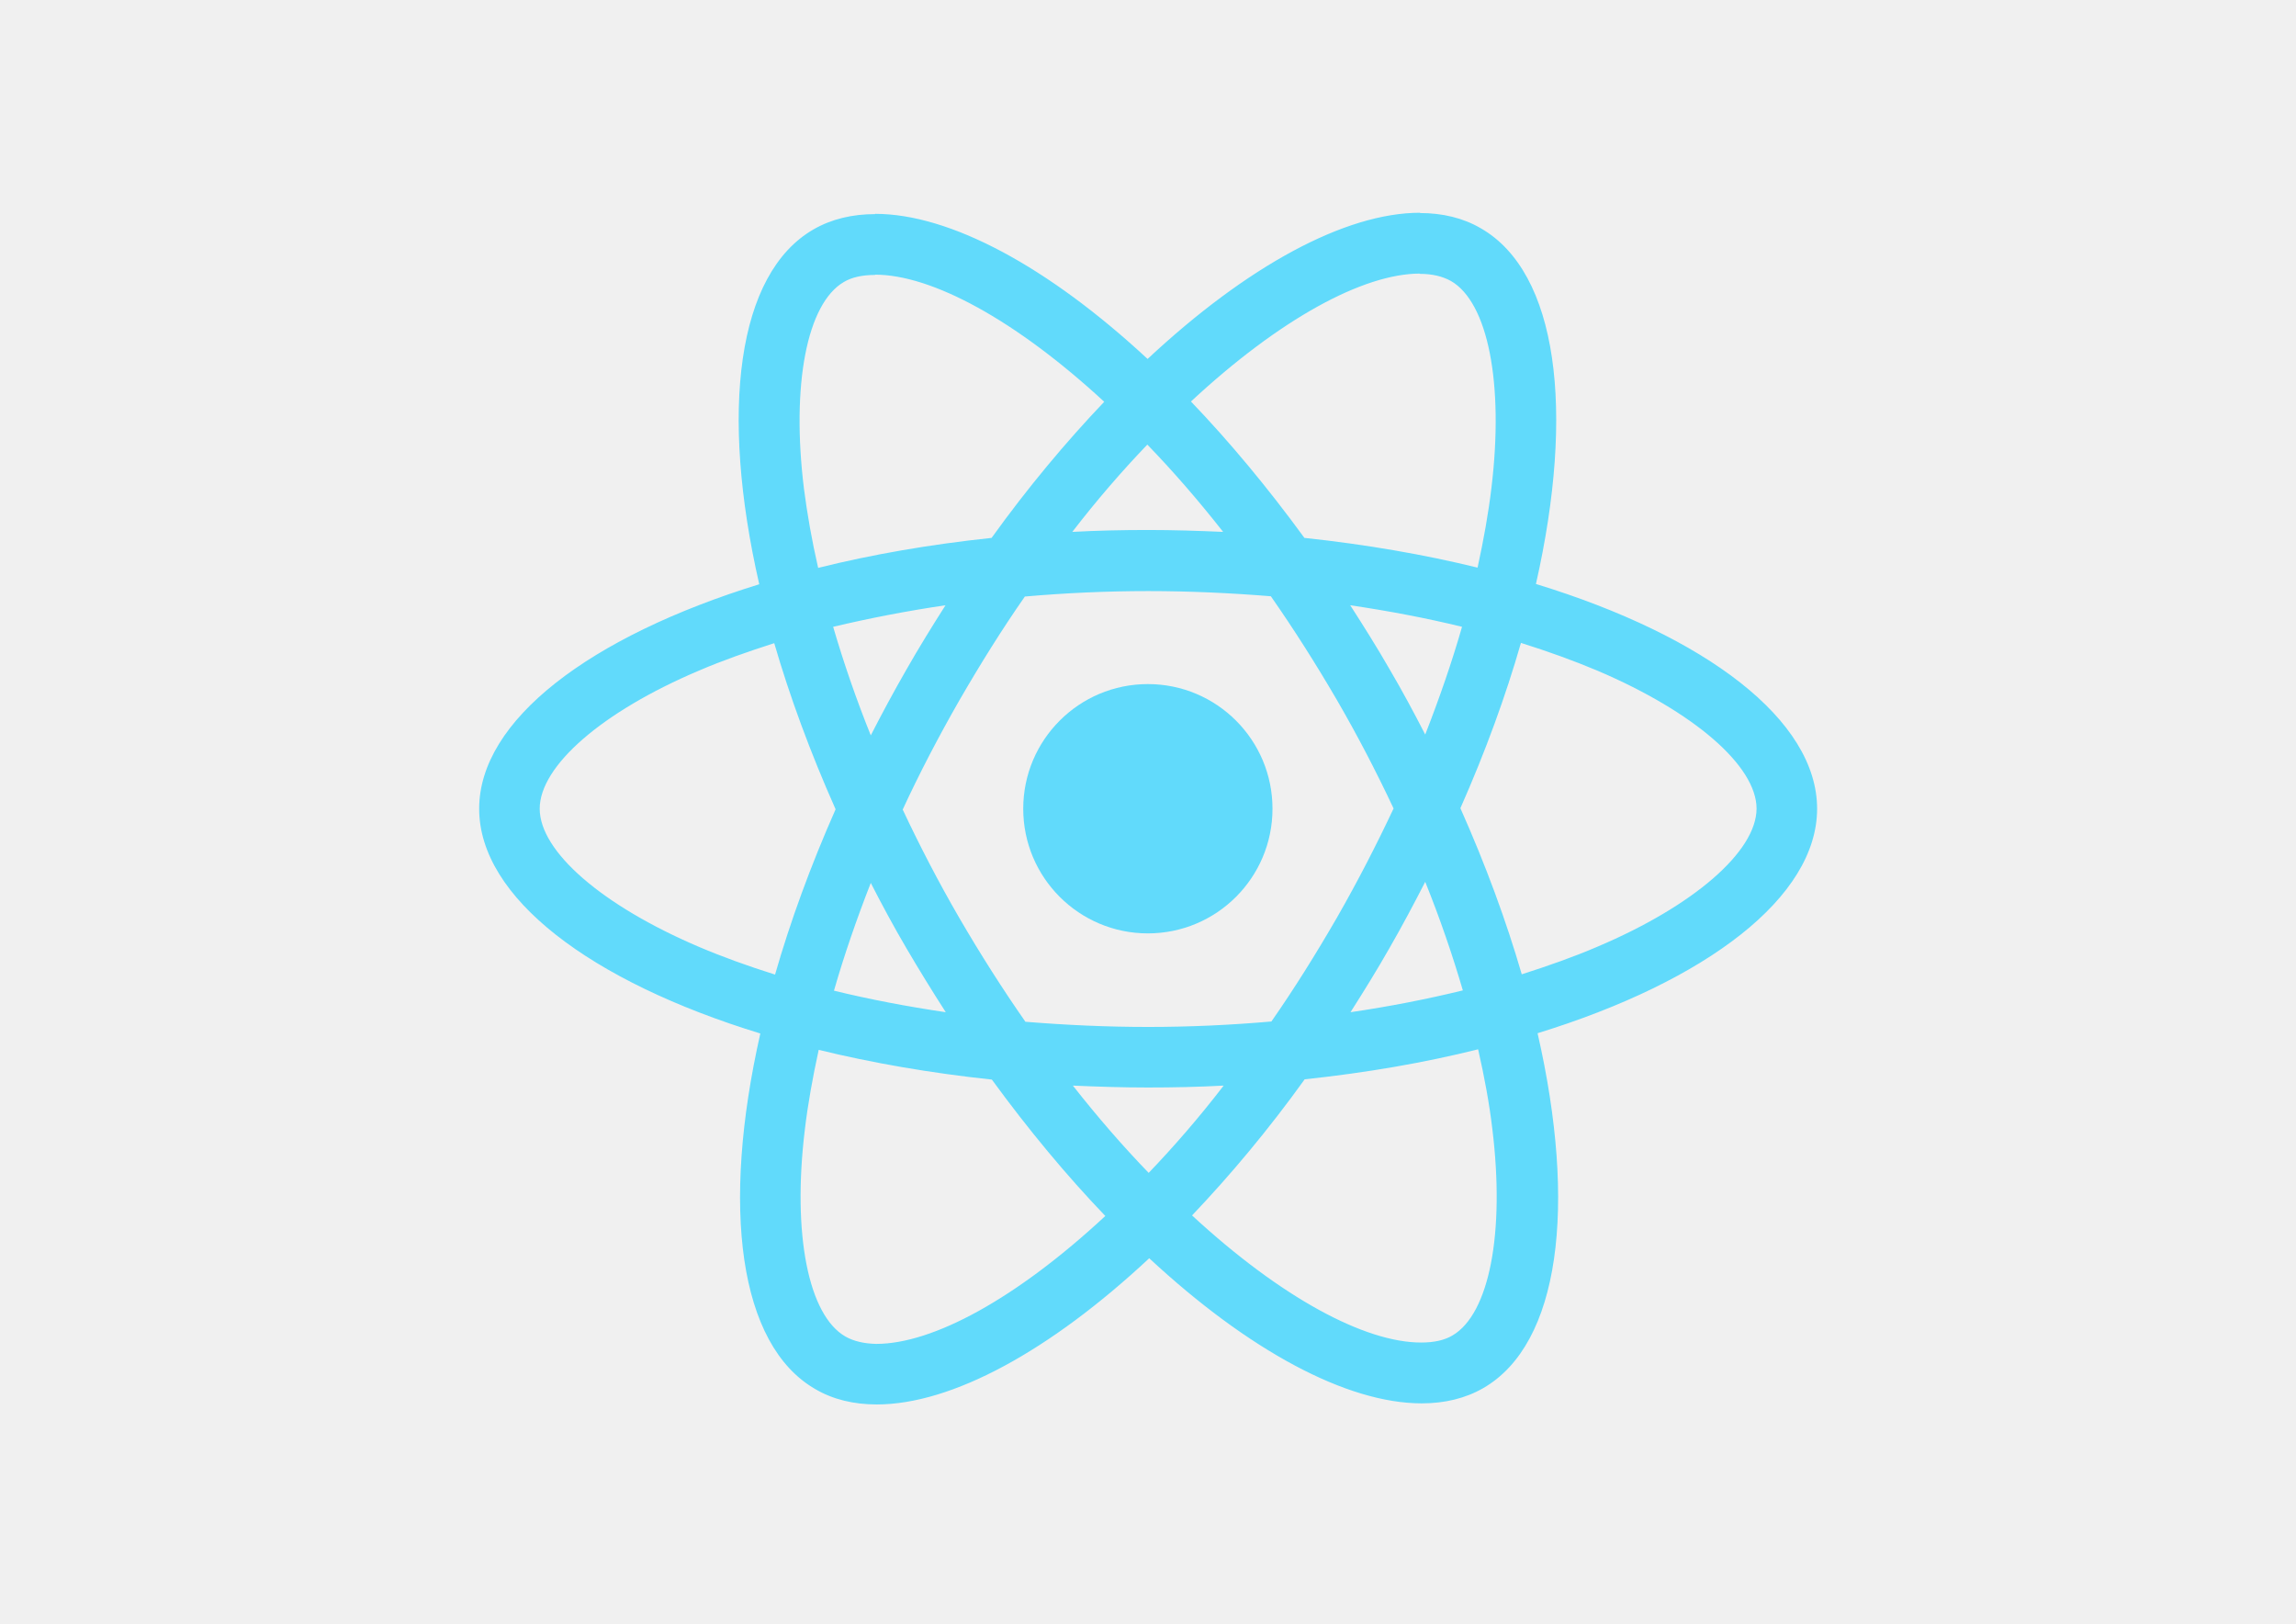
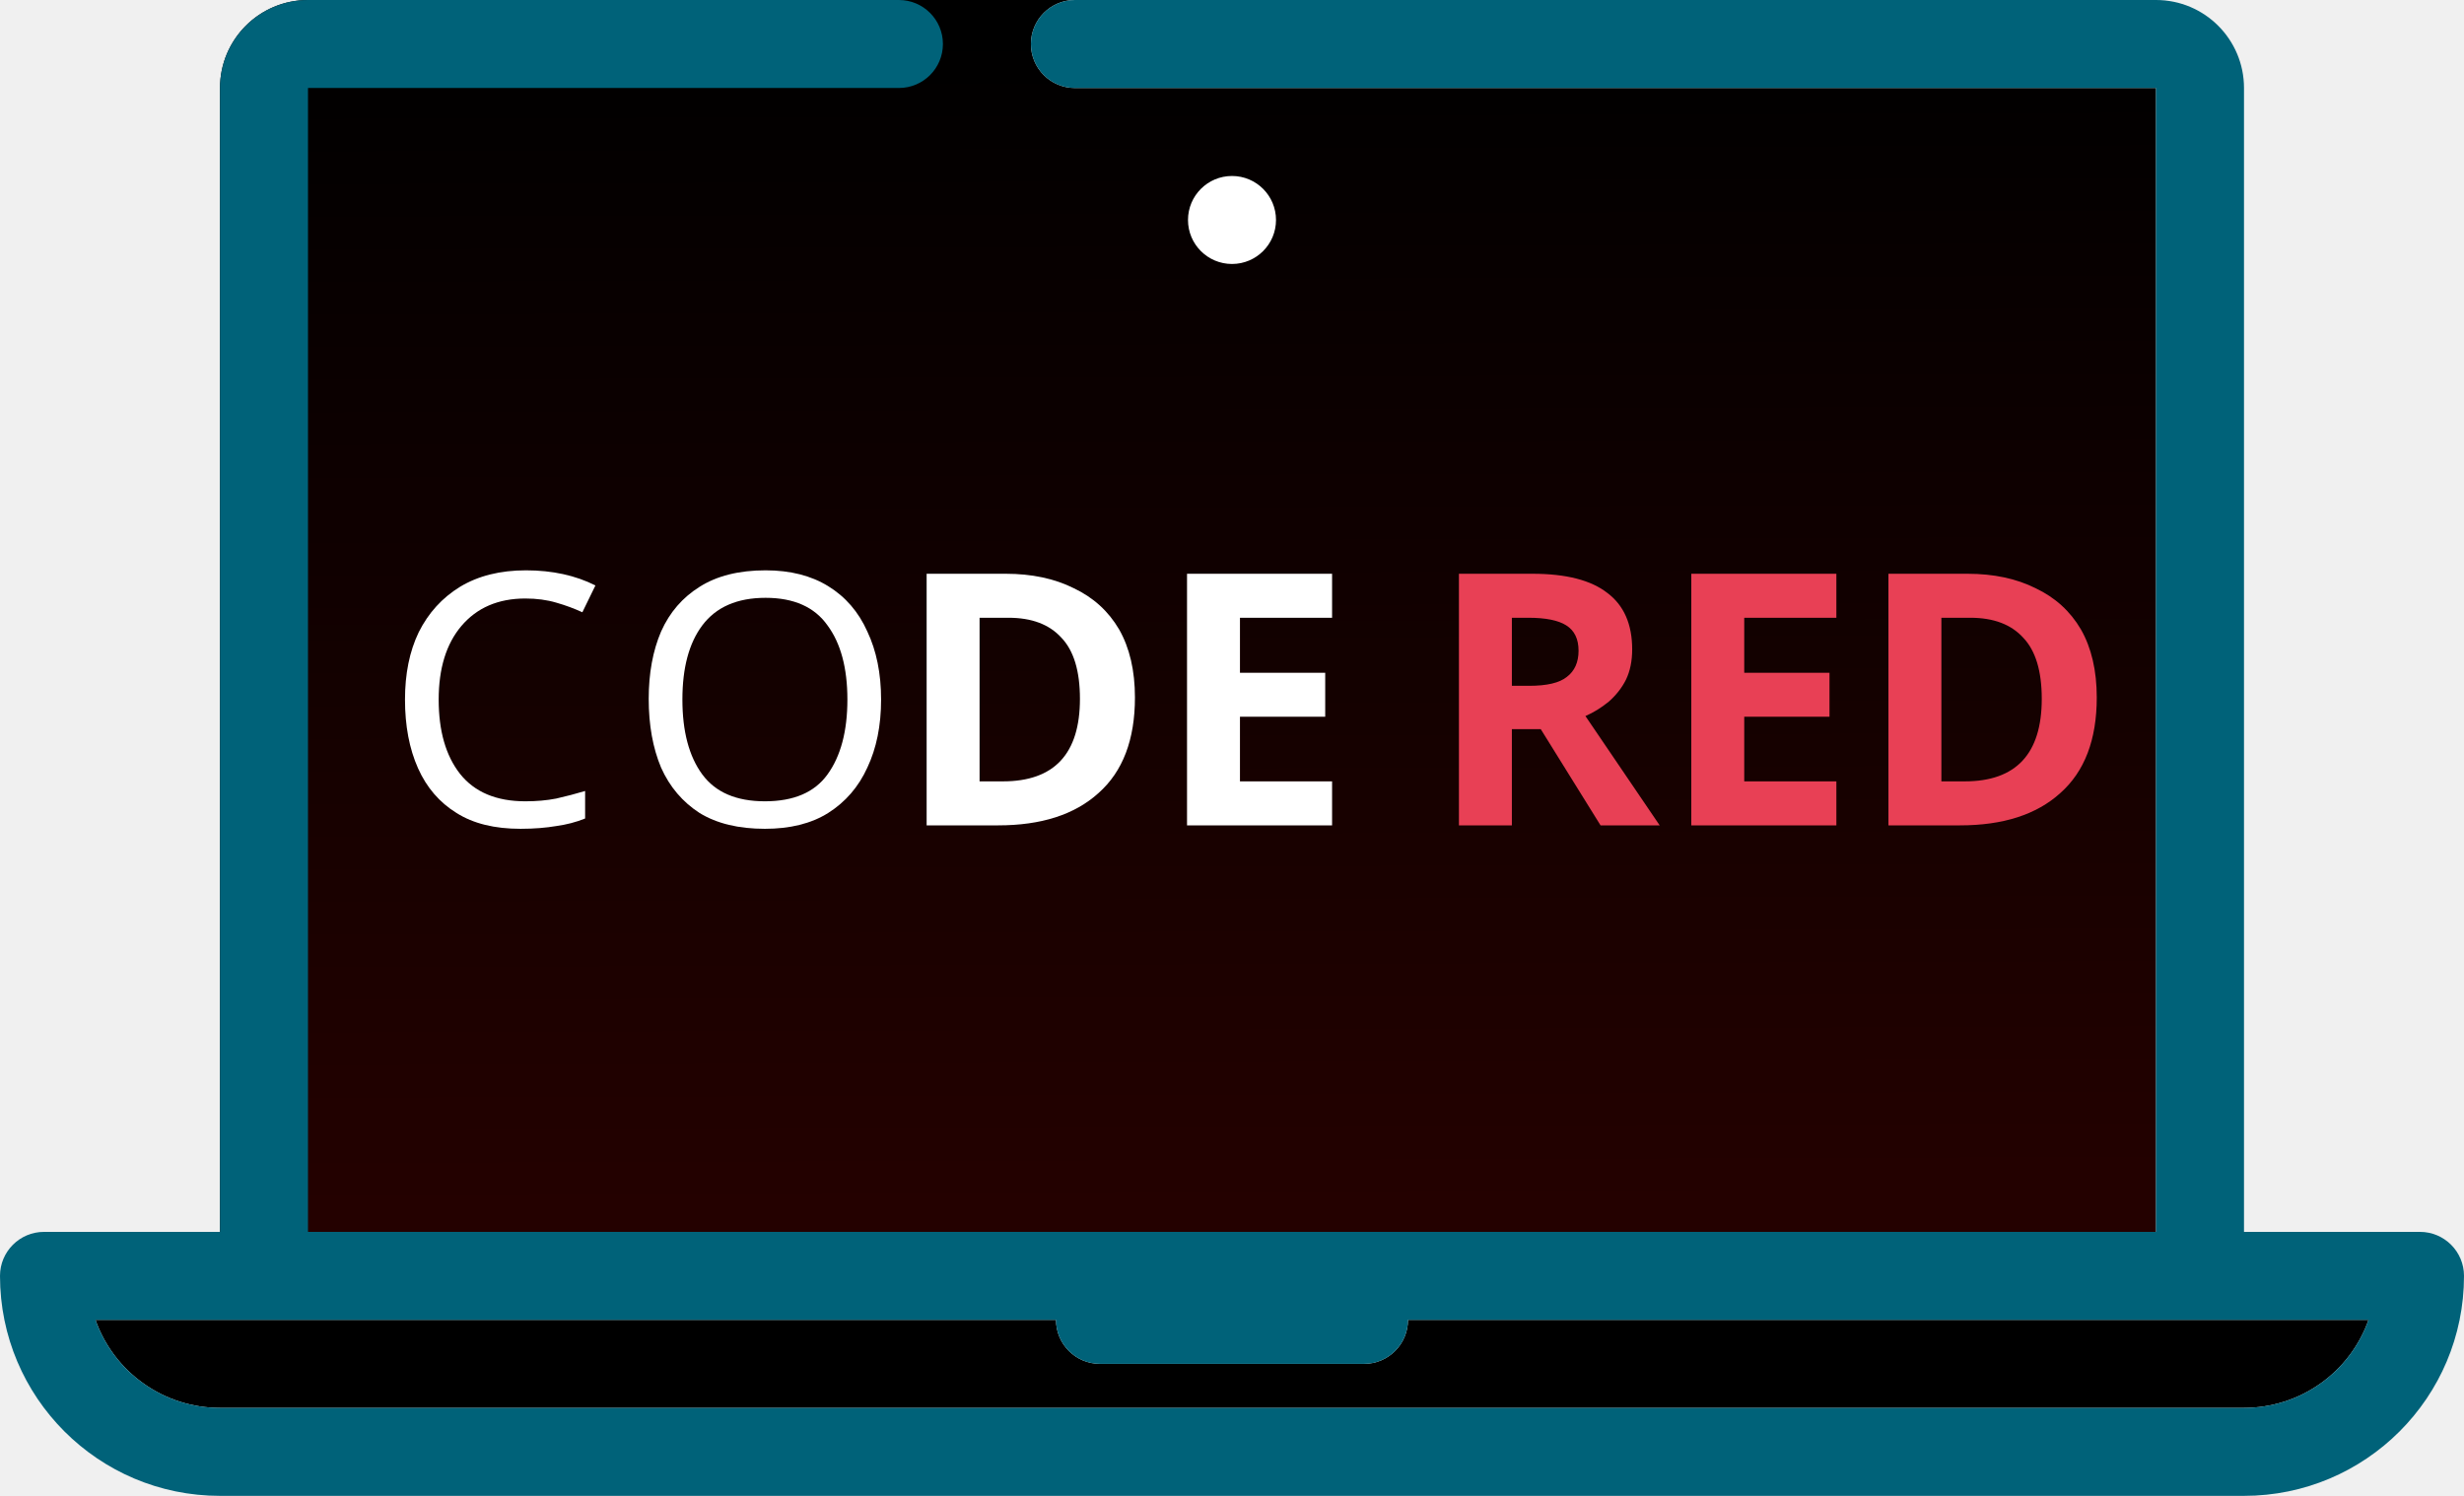
- <svg xmlns="http://www.w3.org/2000/svg" viewBox="0 0 841.9 595.3">
-   <g fill="#61DAFB">
-     <path d="M666.3 296.5c0-32.5-40.7-63.3-103.1-82.4 14.4-63.6 8-114.2-20.2-130.4-6.5-3.8-14.1-5.6-22.4-5.6v22.3c4.6 0 8.3.9 11.4 2.6 13.6 7.8 19.5 37.5 14.9 75.7-1.1 9.4-2.9 19.3-5.1 29.4-19.6-4.8-41-8.5-63.5-10.9-13.5-18.5-27.5-35.3-41.6-50 32.6-30.3 63.2-46.9 84-46.9V78c-27.5 0-63.5 19.6-99.9 53.6-36.4-33.8-72.4-53.2-99.9-53.2v22.3c20.7 0 51.4 16.5 84 46.6-14 14.7-28 31.4-41.3 49.9-22.6 2.4-44 6.1-63.6 11-2.3-10-4-19.7-5.2-29-4.7-38.2 1.1-67.9 14.6-75.8 3-1.8 6.9-2.6 11.5-2.6V78.5c-8.4 0-16 1.8-22.6 5.6-28.1 16.2-34.4 66.7-19.9 130.1-62.2 19.2-102.7 49.9-102.7 82.3 0 32.5 40.7 63.3 103.1 82.4-14.4 63.6-8 114.2 20.2 130.4 6.5 3.8 14.1 5.6 22.5 5.6 27.5 0 63.5-19.6 99.9-53.6 36.4 33.8 72.4 53.2 99.9 53.2 8.4 0 16-1.8 22.6-5.6 28.1-16.2 34.4-66.7 19.9-130.1 62-19.1 102.5-49.9 102.5-82.3zm-130.2-66.7c-3.7 12.9-8.3 26.2-13.5 39.5-4.1-8-8.4-16-13.1-24-4.6-8-9.5-15.8-14.4-23.4 14.2 2.1 27.9 4.7 41 7.9zm-45.8 106.5c-7.8 13.5-15.8 26.3-24.1 38.2-14.9 1.3-30 2-45.2 2-15.1 0-30.2-.7-45-1.9-8.3-11.9-16.4-24.6-24.2-38-7.6-13.1-14.5-26.4-20.8-39.8 6.2-13.4 13.2-26.8 20.7-39.9 7.8-13.5 15.8-26.3 24.1-38.2 14.9-1.3 30-2 45.2-2 15.1 0 30.2.7 45 1.9 8.3 11.9 16.4 24.6 24.2 38 7.6 13.1 14.5 26.4 20.8 39.8-6.3 13.4-13.2 26.8-20.7 39.9zm32.3-13c5.4 13.4 10 26.8 13.8 39.8-13.1 3.2-26.9 5.9-41.2 8 4.9-7.7 9.8-15.6 14.4-23.7 4.6-8 8.9-16.1 13-24.1zM421.2 430c-9.3-9.6-18.6-20.3-27.8-32 9 .4 18.2.7 27.5.7 9.4 0 18.7-.2 27.8-.7-9 11.7-18.3 22.4-27.5 32zm-74.4-58.9c-14.2-2.1-27.9-4.7-41-7.9 3.7-12.9 8.3-26.2 13.5-39.5 4.1 8 8.4 16 13.1 24 4.7 8 9.5 15.8 14.4 23.4zM420.7 163c9.3 9.6 18.6 20.3 27.8 32-9-.4-18.2-.7-27.5-.7-9.4 0-18.7.2-27.8.7 9-11.7 18.3-22.4 27.5-32zm-74 58.9c-4.9 7.7-9.8 15.6-14.4 23.7-4.6 8-8.9 16-13 24-5.4-13.4-10-26.8-13.8-39.8 13.1-3.1 26.9-5.8 41.2-7.9zm-90.5 125.2c-35.4-15.1-58.3-34.9-58.3-50.6 0-15.7 22.9-35.6 58.3-50.6 8.6-3.7 18-7 27.7-10.1 5.7 19.6 13.2 40 22.5 60.9-9.2 20.8-16.6 41.1-22.2 60.6-9.9-3.1-19.3-6.5-28-10.2zM310 490c-13.6-7.8-19.5-37.5-14.9-75.7 1.1-9.4 2.9-19.3 5.1-29.4 19.6 4.8 41 8.5 63.5 10.9 13.5 18.5 27.5 35.3 41.6 50-32.6 30.3-63.2 46.9-84 46.9-4.5-.1-8.3-1-11.3-2.7zm237.2-76.2c4.7 38.2-1.1 67.9-14.6 75.8-3 1.8-6.9 2.6-11.5 2.6-20.7 0-51.4-16.5-84-46.6 14-14.7 28-31.4 41.3-49.9 22.6-2.4 44-6.1 63.6-11 2.3 10.1 4.1 19.8 5.2 29.1zm38.5-66.7c-8.6 3.7-18 7-27.7 10.1-5.7-19.6-13.2-40-22.5-60.9 9.2-20.8 16.6-41.1 22.2-60.6 9.9 3.1 19.3 6.5 28.1 10.2 35.4 15.1 58.3 34.9 58.3 50.6-.1 15.7-23 35.6-58.4 50.6zM320.8 78.4z" />
-     <circle cx="420.9" cy="296.5" r="45.7" />
-     <path d="M520.5 78.1z" />
+ <svg xmlns="http://www.w3.org/2000/svg" viewBox="0 0 56 34">
+   <defs>
+     <style>.cls-1{fill:url(#linear-gradient);}.cls-2,.cls-4{fill:#fff;}.cls-3{fill:#006279;}.cls-4{font-size:8px;font-family:MADEEvolveSansEVO-Medium, MADE Evolve Sans EVO;font-weight:500;}.cls-5{letter-spacing:-0.01em;}.cls-6,.cls-7{font-family:Equinox-Bold, Equinox;font-weight:700;}.cls-7{fill:#e84055;}</style>
+     <linearGradient id="linear-gradient" x1="30.95" y1="15.78" x2="31.04" y2="42.48" gradientUnits="userSpaceOnUse">
+       <stop offset="0" />
+       <stop offset="1" stop-color="#240100" />
+     </linearGradient>
+   </defs>
+   <g id="Layer_1" data-name="Layer 1">
+     <path class="cls-1" d="M28.43,17a1,1,0,0,1,0-2H11a2,2,0,0,0-2,2V43H53V17Z" transform="translate(-4 -15)" />
+     <path class="cls-2" d="M32,21a1,1,0,0,1,0-2h0a1,1,0,0,1,0,2Z" transform="translate(-4 -15)" />
+     <path d="M36,45a1,1,0,0,1-1,1H29a1,1,0,0,1-1-1H6.17A3,3,0,0,0,9,47H55a3,3,0,0,0,2.83-2Z" transform="translate(-4 -15)" />
+     <path class="cls-3" d="M59,43H55V17a2,2,0,0,0-2-2H28.43a1,1,0,0,0,0,2H53V43H11V17H24.43a1,1,0,0,0,0-2H11a2,2,0,0,0-2,2V43H5a1,1,0,0,0-1,1,5,5,0,0,0,5,5H55a5,5,0,0,0,5-5A1,1,0,0,0,59,43Zm-4,4H9a3,3,0,0,1-2.83-2H28a1,1,0,0,0,1,1h6a1,1,0,0,0,1-1H57.83A3,3,0,0,1,55,47Z" transform="translate(-4 -15)" />
+   </g>
+   <g id="red">
+     <text class="cls-4" transform="translate(8.72 18.76)">
+       <tspan class="cls-5">C</tspan>
+       <tspan x="5.54" y="0">O</tspan>
+       <tspan class="cls-6" x="11.62" y="0">DE</tspan>
+       <tspan class="cls-7" x="21.64" y="0" xml:space="preserve"> RED</tspan>
+     </text>
  </g>
</svg>
